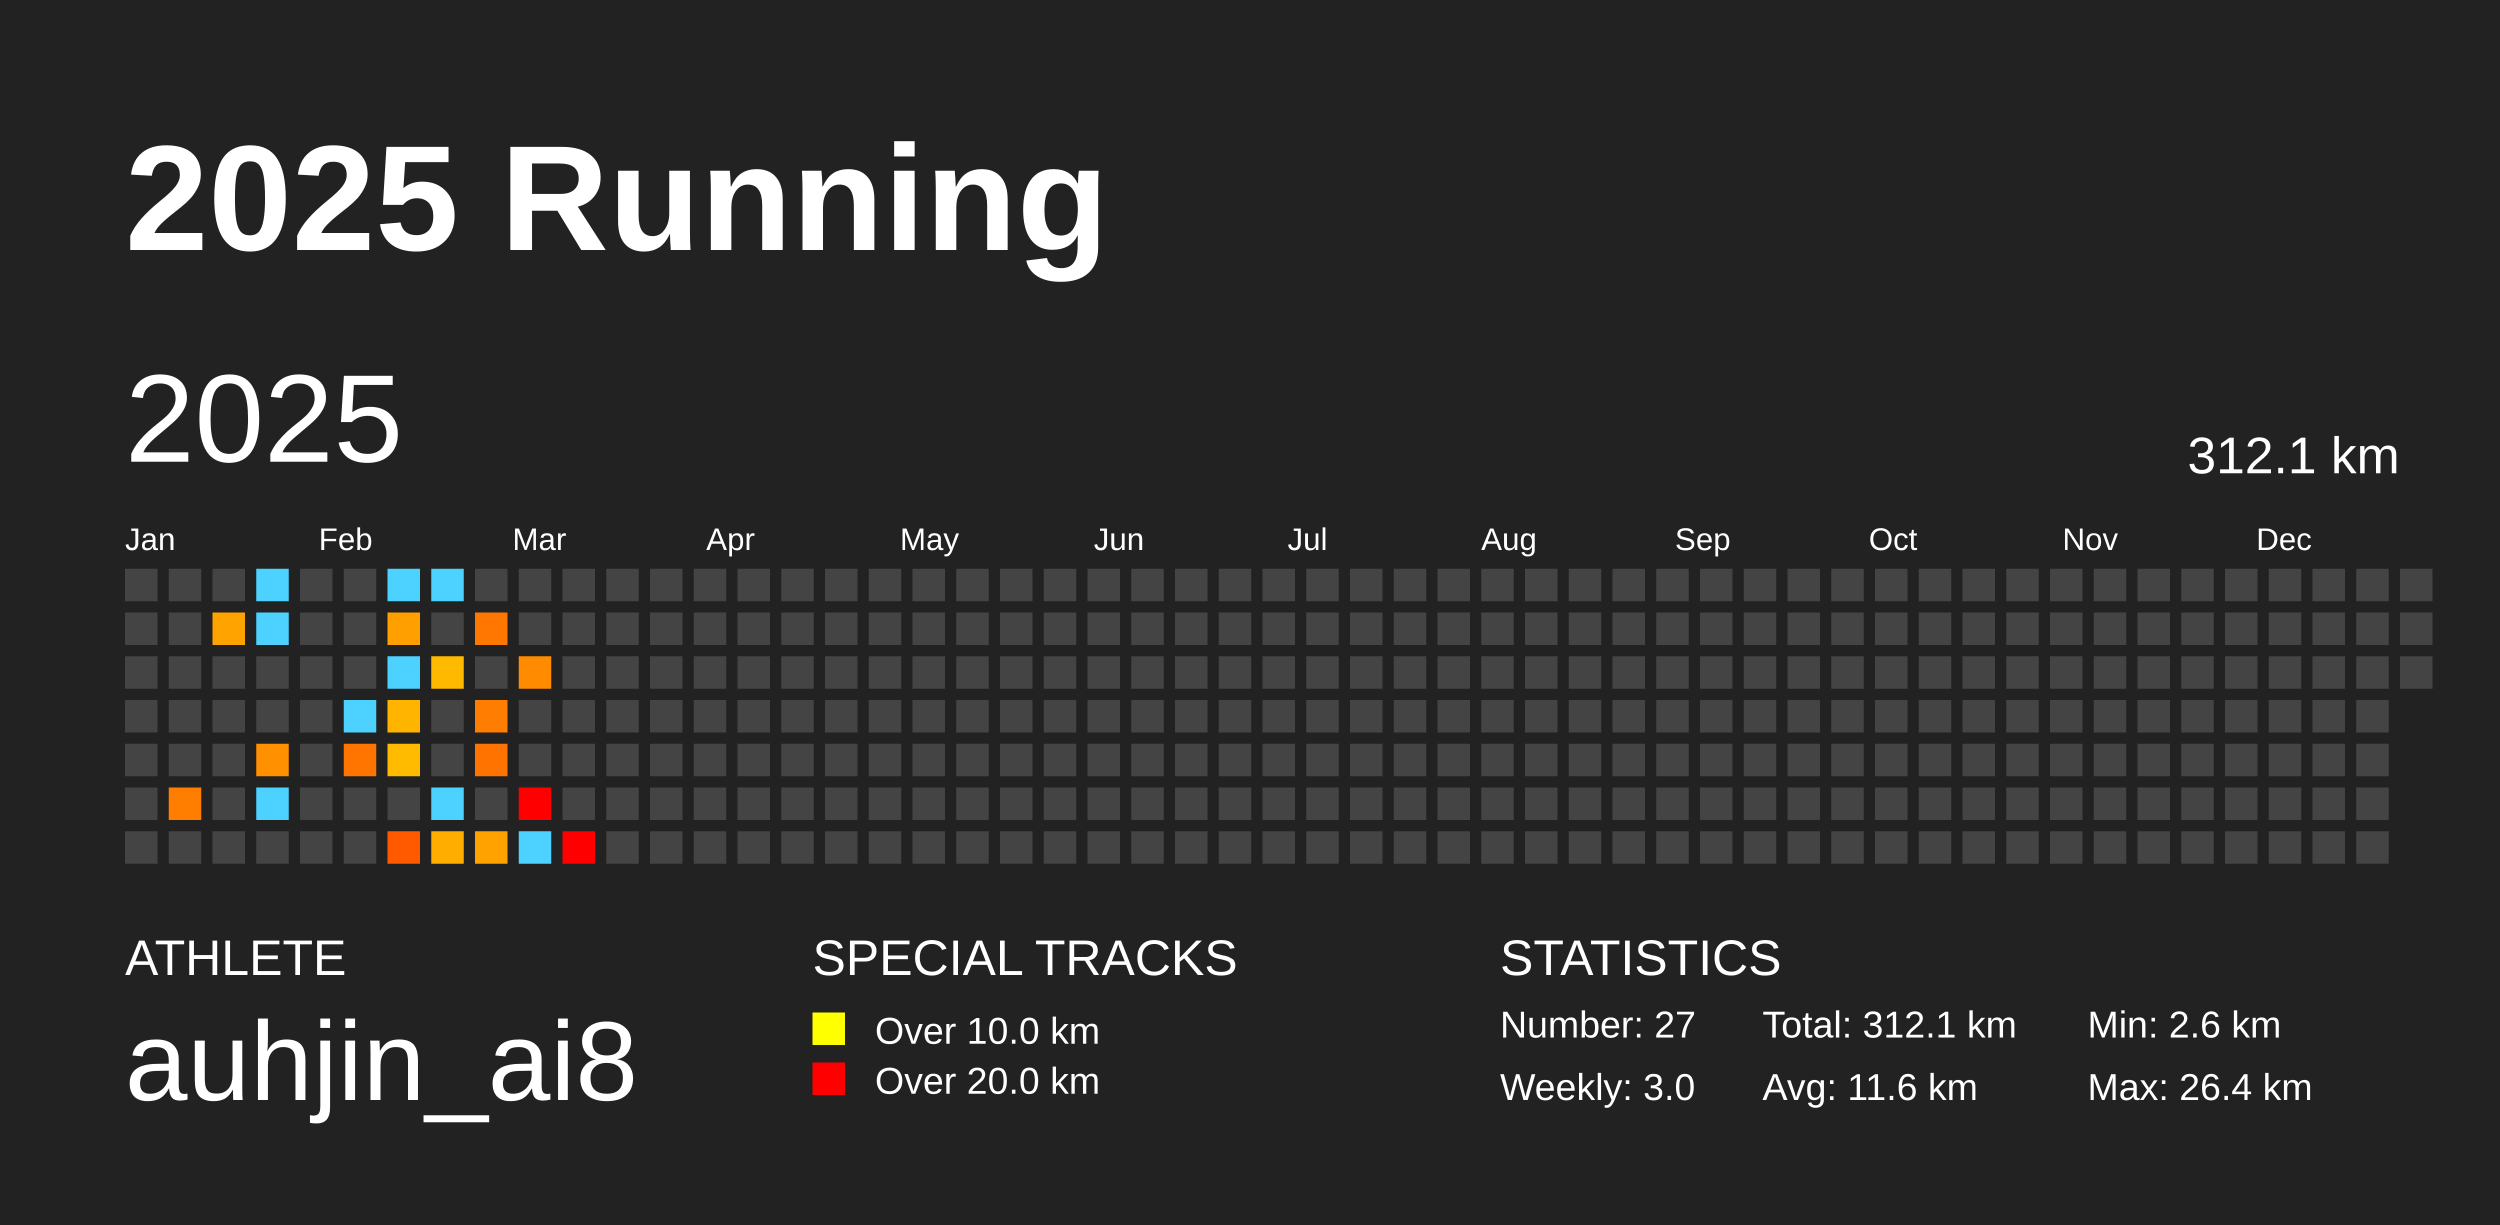
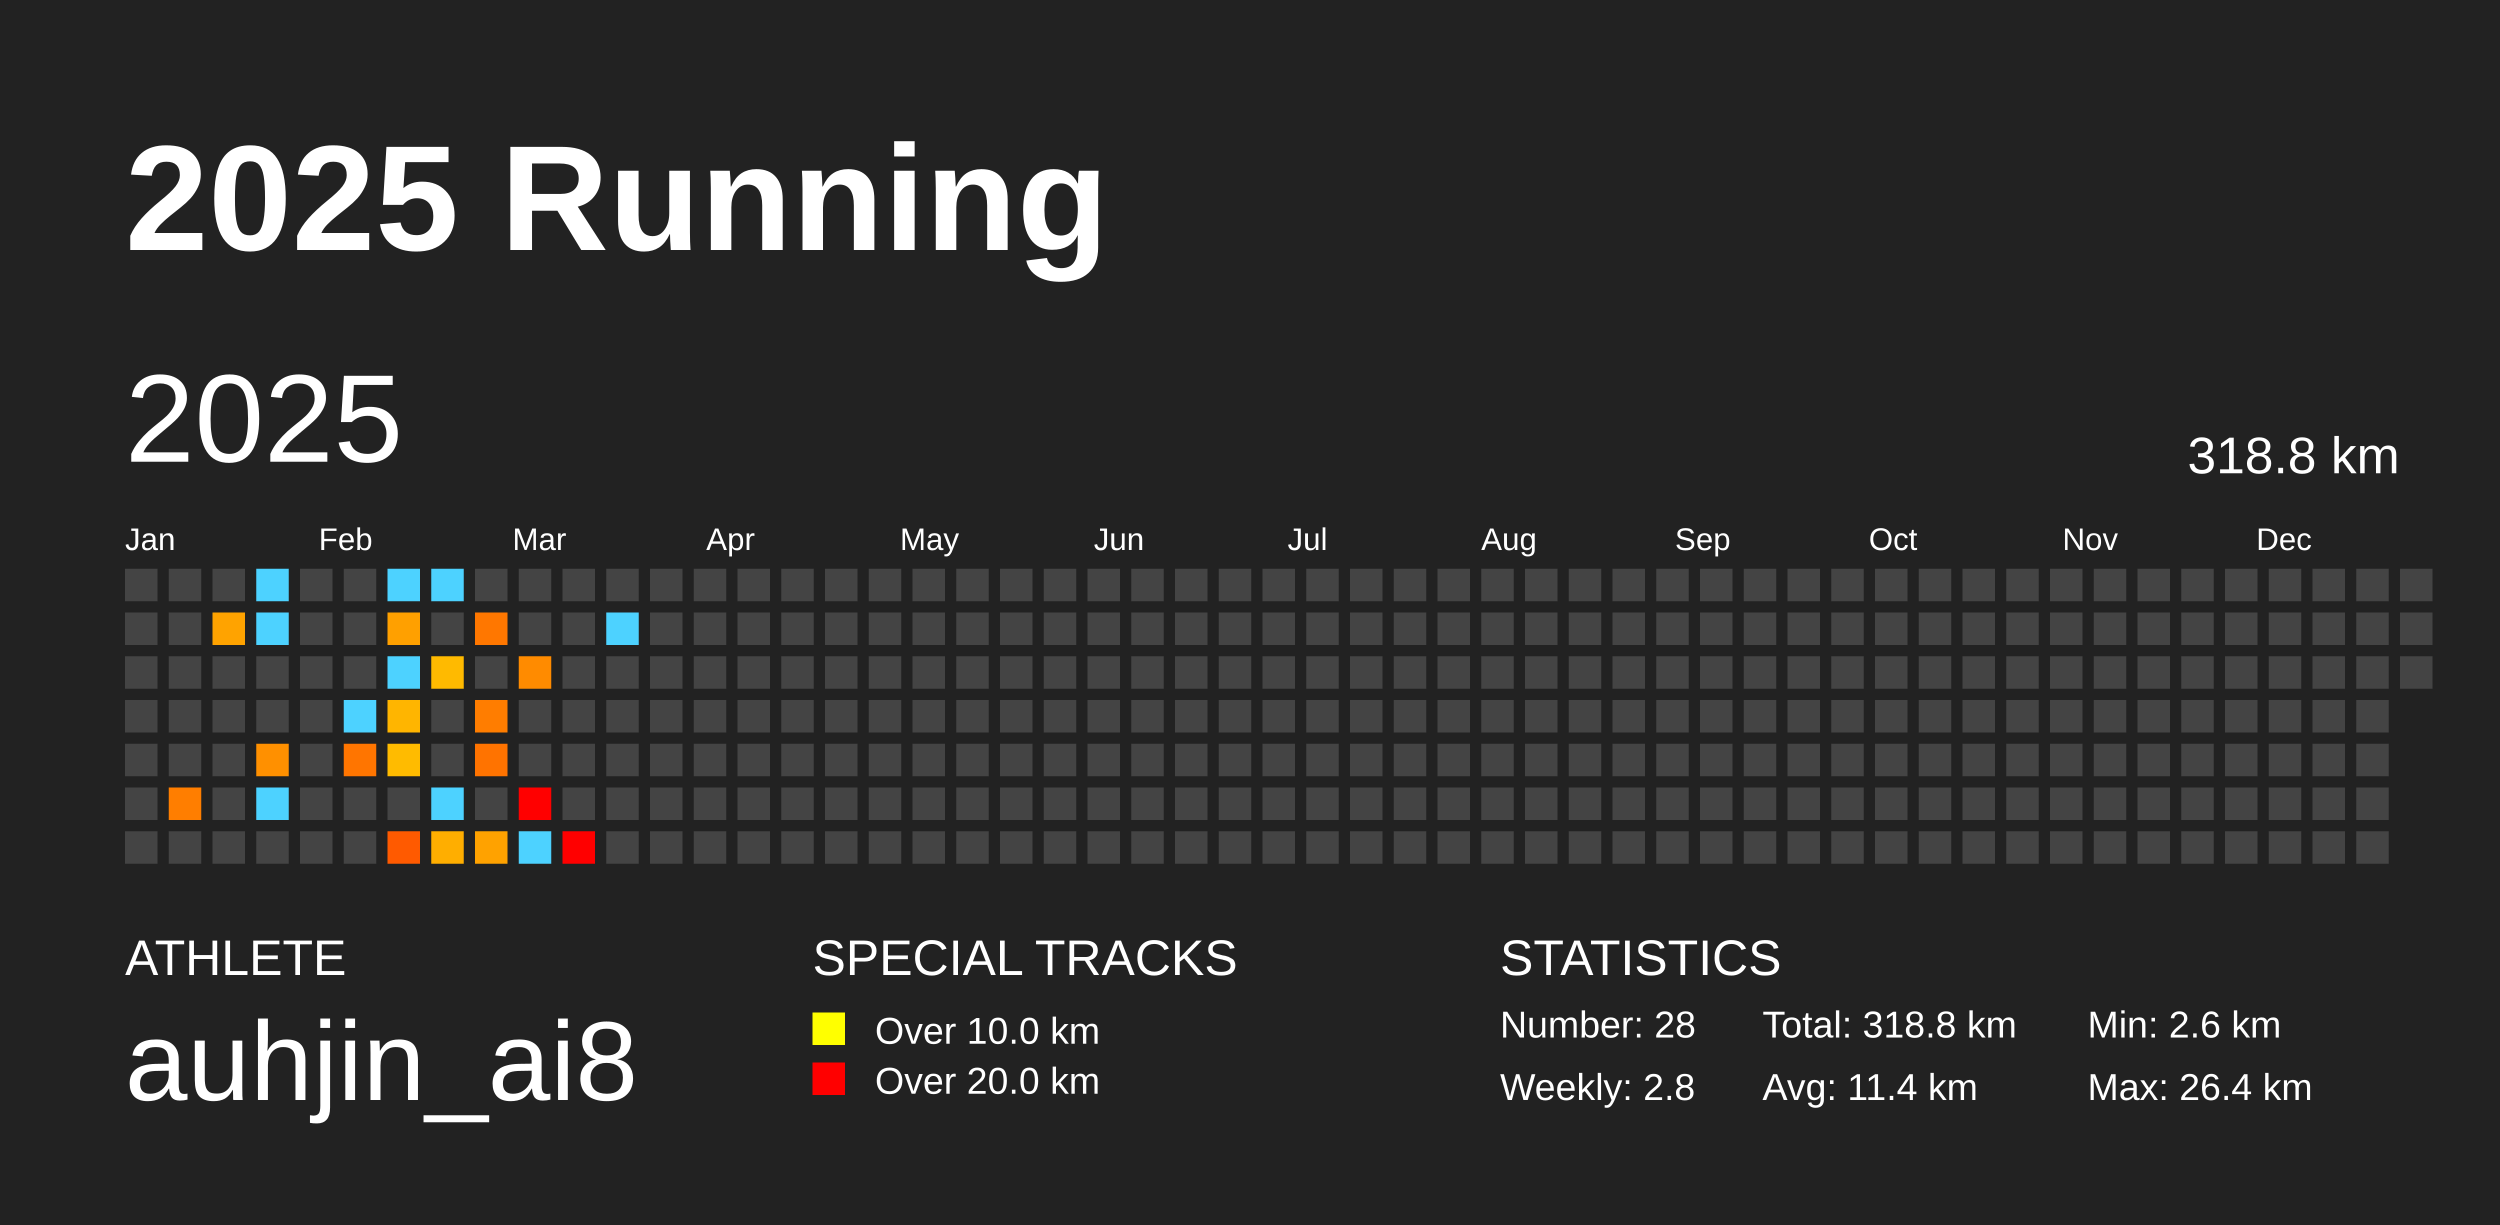
<svg xmlns="http://www.w3.org/2000/svg" baseProfile="full" height="98mm" version="1.1" viewBox="0,0,200,98" width="200mm">
  <defs />
  <rect fill="#222222" height="98" width="200" x="0" y="0" />
  <text fill="#FFFFFF" style="font-size:12px; font-family:Arial; font-weight:bold;" x="10" y="20">2025 Running</text>
  <text fill="#FFFFFF" style="font-size:4px; font-family:Arial" x="10" y="78">ATHLETE</text>
  <text fill="#FFFFFF" style="font-size:9px; font-family:Arial" x="10" y="88">auhjin_ai8</text>
  <text fill="#FFFFFF" style="font-size:4px; font-family:Arial" x="65" y="78">SPECIAL TRACKS</text>
  <rect fill="yellow" height="2.6" width="2.6" x="65" y="81" />
  <text fill="#FFFFFF" style="font-size:3px; font-family:Arial" x="70" y="83.5">Over 10.0 km</text>
  <rect fill="red" height="2.6" width="2.6" x="65" y="85" />
  <text fill="#FFFFFF" style="font-size:3px; font-family:Arial" x="70" y="87.5">Over 20.0 km</text>
  <text fill="#FFFFFF" style="font-size:4px; font-family:Arial" x="120" y="78">STATISTICS</text>
-   <text fill="#FFFFFF" style="font-size:3px; font-family:Arial" x="120" y="83">Number: 27</text>
-   <text fill="#FFFFFF" style="font-size:3px; font-family:Arial" x="120" y="88">Weekly: 3.0</text>
-   <text fill="#FFFFFF" style="font-size:3px; font-family:Arial" x="141" y="83">Total: 312.1 km</text>
-   <text fill="#FFFFFF" style="font-size:3px; font-family:Arial" x="141" y="88">Avg: 11.6 km</text>
+   <text fill="#FFFFFF" style="font-size:3px; font-family:Arial" x="120" y="83">Number: 28</text>
+   <text fill="#FFFFFF" style="font-size:3px; font-family:Arial" x="120" y="88">Weekly: 2.8</text>
+   <text fill="#FFFFFF" style="font-size:3px; font-family:Arial" x="141" y="83">Total: 318.8 km</text>
+   <text fill="#FFFFFF" style="font-size:3px; font-family:Arial" x="141" y="88">Avg: 11.4 km</text>
  <text fill="#FFFFFF" style="font-size:3px; font-family:Arial" x="167" y="83">Min: 2.6 km</text>
  <text fill="#FFFFFF" style="font-size:3px; font-family:Arial" x="167" y="88">Max: 26.4 km</text>
  <text dominant-baseline="hanging" fill="#FFFFFF" style="font-size:10.0px; font-family:Arial;" x="10" y="30">2025</text>
-   <text dominant-baseline="hanging" fill="#FFFFFF" style="font-size:4.125px; font-family:Arial;" x="175" y="35">312.1 km</text>
+   <text dominant-baseline="hanging" fill="#FFFFFF" style="font-size:4.125px; font-family:Arial;" x="175" y="35">318.8 km</text>
  <text fill="#FFFFFF" style="font-size:2.5px; font-family:Arial" x="10.0" y="44">Jan</text>
  <text fill="#FFFFFF" style="font-size:2.5px; font-family:Arial" x="25.5" y="44">Feb</text>
  <text fill="#FFFFFF" style="font-size:2.5px; font-family:Arial" x="41.0" y="44">Mar</text>
  <text fill="#FFFFFF" style="font-size:2.5px; font-family:Arial" x="56.5" y="44">Apr</text>
  <text fill="#FFFFFF" style="font-size:2.5px; font-family:Arial" x="72.0" y="44">May</text>
  <text fill="#FFFFFF" style="font-size:2.5px; font-family:Arial" x="87.5" y="44">Jun</text>
  <text fill="#FFFFFF" style="font-size:2.5px; font-family:Arial" x="103.0" y="44">Jul</text>
  <text fill="#FFFFFF" style="font-size:2.5px; font-family:Arial" x="118.5" y="44">Aug</text>
  <text fill="#FFFFFF" style="font-size:2.5px; font-family:Arial" x="134.0" y="44">Sep</text>
  <text fill="#FFFFFF" style="font-size:2.5px; font-family:Arial" x="149.5" y="44">Oct</text>
  <text fill="#FFFFFF" style="font-size:2.5px; font-family:Arial" x="165.0" y="44">Nov</text>
  <text fill="#FFFFFF" style="font-size:2.5px; font-family:Arial" x="180.5" y="44">Dec</text>
  <rect fill="#444444" height="2.6" width="2.6" x="10.0" y="45.5" />
  <rect fill="#444444" height="2.6" width="2.6" x="10.0" y="49.0" />
  <rect fill="#444444" height="2.6" width="2.6" x="10.0" y="52.5" />
  <rect fill="#444444" height="2.6" width="2.6" x="10.0" y="56.0" />
  <rect fill="#444444" height="2.6" width="2.6" x="10.0" y="59.5" />
  <rect fill="#444444" height="2.6" width="2.6" x="10.0" y="63.0" />
  <rect fill="#444444" height="2.6" width="2.6" x="10.0" y="66.5" />
  <rect fill="#444444" height="2.6" width="2.6" x="13.5" y="45.5" />
  <rect fill="#444444" height="2.6" width="2.6" x="13.5" y="49.0" />
  <rect fill="#444444" height="2.6" width="2.6" x="13.5" y="52.5" />
  <rect fill="#444444" height="2.6" width="2.6" x="13.5" y="56.0" />
  <rect fill="#444444" height="2.6" width="2.6" x="13.5" y="59.5" />
  <rect fill="#ff7e00" height="2.6" width="2.6" x="13.5" y="63.0" />
  <rect fill="#444444" height="2.6" width="2.6" x="13.5" y="66.5" />
  <rect fill="#444444" height="2.6" width="2.6" x="17.0" y="45.5" />
  <rect fill="#ffa300" height="2.6" width="2.6" x="17.0" y="49.0" />
  <rect fill="#444444" height="2.6" width="2.6" x="17.0" y="52.5" />
  <rect fill="#444444" height="2.6" width="2.6" x="17.0" y="56.0" />
  <rect fill="#444444" height="2.6" width="2.6" x="17.0" y="59.5" />
  <rect fill="#444444" height="2.6" width="2.6" x="17.0" y="63.0" />
  <rect fill="#444444" height="2.6" width="2.6" x="17.0" y="66.5" />
  <rect fill="#4dd2ff" height="2.6" width="2.6" x="20.5" y="45.5" />
  <rect fill="#4dd2ff" height="2.6" width="2.6" x="20.5" y="49.0" />
  <rect fill="#444444" height="2.6" width="2.6" x="20.5" y="52.5" />
  <rect fill="#444444" height="2.6" width="2.6" x="20.5" y="56.0" />
  <rect fill="#ff9000" height="2.6" width="2.6" x="20.5" y="59.5" />
  <rect fill="#4dd2ff" height="2.6" width="2.6" x="20.5" y="63.0" />
  <rect fill="#444444" height="2.6" width="2.6" x="20.5" y="66.5" />
  <rect fill="#444444" height="2.6" width="2.6" x="24.0" y="45.5" />
  <rect fill="#444444" height="2.6" width="2.6" x="24.0" y="49.0" />
  <rect fill="#444444" height="2.6" width="2.6" x="24.0" y="52.5" />
  <rect fill="#444444" height="2.6" width="2.6" x="24.0" y="56.0" />
  <rect fill="#444444" height="2.6" width="2.6" x="24.0" y="59.5" />
  <rect fill="#444444" height="2.6" width="2.6" x="24.0" y="63.0" />
  <rect fill="#444444" height="2.6" width="2.6" x="24.0" y="66.5" />
  <rect fill="#444444" height="2.6" width="2.6" x="27.5" y="45.5" />
  <rect fill="#444444" height="2.6" width="2.6" x="27.5" y="49.0" />
  <rect fill="#444444" height="2.6" width="2.6" x="27.5" y="52.5" />
  <rect fill="#4dd2ff" height="2.6" width="2.6" x="27.5" y="56.0" />
  <rect fill="#ff7500" height="2.6" width="2.6" x="27.5" y="59.5" />
  <rect fill="#444444" height="2.6" width="2.6" x="27.5" y="63.0" />
  <rect fill="#444444" height="2.6" width="2.6" x="27.5" y="66.5" />
  <rect fill="#4dd2ff" height="2.6" width="2.6" x="31.0" y="45.5" />
  <rect fill="#ffa000" height="2.6" width="2.6" x="31.0" y="49.0" />
  <rect fill="#4dd2ff" height="2.6" width="2.6" x="31.0" y="52.5" />
  <rect fill="#ffb500" height="2.6" width="2.6" x="31.0" y="56.0" />
  <rect fill="#ffbb00" height="2.6" width="2.6" x="31.0" y="59.5" />
  <rect fill="#444444" height="2.6" width="2.6" x="31.0" y="63.0" />
  <rect fill="#ff5a00" height="2.6" width="2.6" x="31.0" y="66.5" />
  <rect fill="#4dd2ff" height="2.6" width="2.6" x="34.5" y="45.5" />
  <rect fill="#444444" height="2.6" width="2.6" x="34.5" y="49.0" />
  <rect fill="#ffba00" height="2.6" width="2.6" x="34.5" y="52.5" />
  <rect fill="#444444" height="2.6" width="2.6" x="34.5" y="56.0" />
  <rect fill="#444444" height="2.6" width="2.6" x="34.5" y="59.5" />
  <rect fill="#4dd2ff" height="2.6" width="2.6" x="34.5" y="63.0" />
  <rect fill="#ffae00" height="2.6" width="2.6" x="34.5" y="66.5" />
  <rect fill="#444444" height="2.6" width="2.6" x="38.0" y="45.5" />
  <rect fill="#ff7700" height="2.6" width="2.6" x="38.0" y="49.0" />
  <rect fill="#444444" height="2.6" width="2.6" x="38.0" y="52.5" />
  <rect fill="#ff7d00" height="2.6" width="2.6" x="38.0" y="56.0" />
  <rect fill="#ff7300" height="2.6" width="2.6" x="38.0" y="59.5" />
  <rect fill="#444444" height="2.6" width="2.6" x="38.0" y="63.0" />
  <rect fill="#ffa200" height="2.6" width="2.6" x="38.0" y="66.5" />
  <rect fill="#444444" height="2.6" width="2.6" x="41.5" y="45.5" />
  <rect fill="#444444" height="2.6" width="2.6" x="41.5" y="49.0" />
  <rect fill="#ff8b00" height="2.6" width="2.6" x="41.5" y="52.5" />
  <rect fill="#444444" height="2.6" width="2.6" x="41.5" y="56.0" />
  <rect fill="#444444" height="2.6" width="2.6" x="41.5" y="59.5" />
  <rect fill="red" height="2.6" width="2.6" x="41.5" y="63.0" />
  <rect fill="#4dd2ff" height="2.6" width="2.6" x="41.5" y="66.5" />
  <rect fill="#444444" height="2.6" width="2.6" x="45.0" y="45.5" />
  <rect fill="#444444" height="2.6" width="2.6" x="45.0" y="49.0" />
  <rect fill="#444444" height="2.6" width="2.6" x="45.0" y="52.5" />
  <rect fill="#444444" height="2.6" width="2.6" x="45.0" y="56.0" />
  <rect fill="#444444" height="2.6" width="2.6" x="45.0" y="59.5" />
  <rect fill="#444444" height="2.6" width="2.6" x="45.0" y="63.0" />
  <rect fill="red" height="2.6" width="2.6" x="45.0" y="66.5" />
  <rect fill="#444444" height="2.6" width="2.6" x="48.5" y="45.5" />
-   <rect fill="#444444" height="2.6" width="2.6" x="48.5" y="49.0" />
+   <rect fill="#4dd2ff" height="2.6" width="2.6" x="48.5" y="49.0" />
  <rect fill="#444444" height="2.6" width="2.6" x="48.5" y="52.5" />
  <rect fill="#444444" height="2.6" width="2.6" x="48.5" y="56.0" />
  <rect fill="#444444" height="2.6" width="2.6" x="48.5" y="59.5" />
  <rect fill="#444444" height="2.6" width="2.6" x="48.5" y="63.0" />
  <rect fill="#444444" height="2.6" width="2.6" x="48.5" y="66.5" />
  <rect fill="#444444" height="2.6" width="2.6" x="52.0" y="45.5" />
  <rect fill="#444444" height="2.6" width="2.6" x="52.0" y="49.0" />
  <rect fill="#444444" height="2.6" width="2.6" x="52.0" y="52.5" />
  <rect fill="#444444" height="2.6" width="2.6" x="52.0" y="56.0" />
  <rect fill="#444444" height="2.6" width="2.6" x="52.0" y="59.5" />
  <rect fill="#444444" height="2.6" width="2.6" x="52.0" y="63.0" />
  <rect fill="#444444" height="2.6" width="2.6" x="52.0" y="66.5" />
  <rect fill="#444444" height="2.6" width="2.6" x="55.5" y="45.5" />
  <rect fill="#444444" height="2.6" width="2.6" x="55.5" y="49.0" />
  <rect fill="#444444" height="2.6" width="2.6" x="55.5" y="52.5" />
  <rect fill="#444444" height="2.6" width="2.6" x="55.5" y="56.0" />
  <rect fill="#444444" height="2.6" width="2.6" x="55.5" y="59.5" />
  <rect fill="#444444" height="2.6" width="2.6" x="55.5" y="63.0" />
  <rect fill="#444444" height="2.6" width="2.6" x="55.5" y="66.5" />
  <rect fill="#444444" height="2.6" width="2.6" x="59.0" y="45.5" />
  <rect fill="#444444" height="2.6" width="2.6" x="59.0" y="49.0" />
  <rect fill="#444444" height="2.6" width="2.6" x="59.0" y="52.5" />
  <rect fill="#444444" height="2.6" width="2.6" x="59.0" y="56.0" />
  <rect fill="#444444" height="2.6" width="2.6" x="59.0" y="59.5" />
  <rect fill="#444444" height="2.6" width="2.6" x="59.0" y="63.0" />
  <rect fill="#444444" height="2.6" width="2.6" x="59.0" y="66.5" />
  <rect fill="#444444" height="2.6" width="2.6" x="62.5" y="45.5" />
  <rect fill="#444444" height="2.6" width="2.6" x="62.5" y="49.0" />
  <rect fill="#444444" height="2.6" width="2.6" x="62.5" y="52.5" />
  <rect fill="#444444" height="2.6" width="2.6" x="62.5" y="56.0" />
  <rect fill="#444444" height="2.6" width="2.6" x="62.5" y="59.5" />
  <rect fill="#444444" height="2.6" width="2.6" x="62.5" y="63.0" />
  <rect fill="#444444" height="2.6" width="2.6" x="62.5" y="66.5" />
  <rect fill="#444444" height="2.6" width="2.6" x="66.0" y="45.5" />
  <rect fill="#444444" height="2.6" width="2.6" x="66.0" y="49.0" />
  <rect fill="#444444" height="2.6" width="2.6" x="66.0" y="52.5" />
  <rect fill="#444444" height="2.6" width="2.6" x="66.0" y="56.0" />
  <rect fill="#444444" height="2.6" width="2.6" x="66.0" y="59.5" />
  <rect fill="#444444" height="2.6" width="2.6" x="66.0" y="63.0" />
  <rect fill="#444444" height="2.6" width="2.6" x="66.0" y="66.5" />
  <rect fill="#444444" height="2.6" width="2.6" x="69.5" y="45.5" />
  <rect fill="#444444" height="2.6" width="2.6" x="69.5" y="49.0" />
  <rect fill="#444444" height="2.6" width="2.6" x="69.5" y="52.5" />
  <rect fill="#444444" height="2.6" width="2.6" x="69.5" y="56.0" />
  <rect fill="#444444" height="2.6" width="2.6" x="69.5" y="59.5" />
  <rect fill="#444444" height="2.6" width="2.6" x="69.5" y="63.0" />
  <rect fill="#444444" height="2.6" width="2.6" x="69.5" y="66.5" />
  <rect fill="#444444" height="2.6" width="2.6" x="73.0" y="45.5" />
  <rect fill="#444444" height="2.6" width="2.6" x="73.0" y="49.0" />
  <rect fill="#444444" height="2.6" width="2.6" x="73.0" y="52.5" />
  <rect fill="#444444" height="2.6" width="2.6" x="73.0" y="56.0" />
  <rect fill="#444444" height="2.6" width="2.6" x="73.0" y="59.5" />
  <rect fill="#444444" height="2.6" width="2.6" x="73.0" y="63.0" />
  <rect fill="#444444" height="2.6" width="2.6" x="73.0" y="66.5" />
  <rect fill="#444444" height="2.6" width="2.6" x="76.5" y="45.5" />
  <rect fill="#444444" height="2.6" width="2.6" x="76.5" y="49.0" />
  <rect fill="#444444" height="2.6" width="2.6" x="76.5" y="52.5" />
  <rect fill="#444444" height="2.6" width="2.6" x="76.5" y="56.0" />
  <rect fill="#444444" height="2.6" width="2.6" x="76.5" y="59.5" />
  <rect fill="#444444" height="2.6" width="2.6" x="76.5" y="63.0" />
  <rect fill="#444444" height="2.6" width="2.6" x="76.5" y="66.5" />
  <rect fill="#444444" height="2.6" width="2.6" x="80.0" y="45.5" />
  <rect fill="#444444" height="2.6" width="2.6" x="80.0" y="49.0" />
  <rect fill="#444444" height="2.6" width="2.6" x="80.0" y="52.5" />
  <rect fill="#444444" height="2.6" width="2.6" x="80.0" y="56.0" />
  <rect fill="#444444" height="2.6" width="2.6" x="80.0" y="59.5" />
  <rect fill="#444444" height="2.6" width="2.6" x="80.0" y="63.0" />
  <rect fill="#444444" height="2.6" width="2.6" x="80.0" y="66.5" />
  <rect fill="#444444" height="2.6" width="2.6" x="83.5" y="45.5" />
  <rect fill="#444444" height="2.6" width="2.6" x="83.5" y="49.0" />
  <rect fill="#444444" height="2.6" width="2.6" x="83.5" y="52.5" />
  <rect fill="#444444" height="2.6" width="2.6" x="83.5" y="56.0" />
  <rect fill="#444444" height="2.6" width="2.6" x="83.5" y="59.5" />
  <rect fill="#444444" height="2.6" width="2.6" x="83.5" y="63.0" />
  <rect fill="#444444" height="2.6" width="2.6" x="83.5" y="66.5" />
  <rect fill="#444444" height="2.6" width="2.6" x="87.0" y="45.5" />
  <rect fill="#444444" height="2.6" width="2.6" x="87.0" y="49.0" />
  <rect fill="#444444" height="2.6" width="2.6" x="87.0" y="52.5" />
  <rect fill="#444444" height="2.6" width="2.6" x="87.0" y="56.0" />
  <rect fill="#444444" height="2.6" width="2.6" x="87.0" y="59.5" />
  <rect fill="#444444" height="2.6" width="2.6" x="87.0" y="63.0" />
  <rect fill="#444444" height="2.6" width="2.6" x="87.0" y="66.5" />
  <rect fill="#444444" height="2.6" width="2.6" x="90.5" y="45.5" />
  <rect fill="#444444" height="2.6" width="2.6" x="90.5" y="49.0" />
  <rect fill="#444444" height="2.6" width="2.6" x="90.5" y="52.5" />
  <rect fill="#444444" height="2.6" width="2.6" x="90.5" y="56.0" />
  <rect fill="#444444" height="2.6" width="2.6" x="90.5" y="59.5" />
  <rect fill="#444444" height="2.6" width="2.6" x="90.5" y="63.0" />
  <rect fill="#444444" height="2.6" width="2.6" x="90.5" y="66.5" />
  <rect fill="#444444" height="2.6" width="2.6" x="94.0" y="45.5" />
  <rect fill="#444444" height="2.6" width="2.6" x="94.0" y="49.0" />
  <rect fill="#444444" height="2.6" width="2.6" x="94.0" y="52.5" />
  <rect fill="#444444" height="2.6" width="2.6" x="94.0" y="56.0" />
  <rect fill="#444444" height="2.6" width="2.6" x="94.0" y="59.5" />
  <rect fill="#444444" height="2.6" width="2.6" x="94.0" y="63.0" />
  <rect fill="#444444" height="2.6" width="2.6" x="94.0" y="66.5" />
  <rect fill="#444444" height="2.6" width="2.6" x="97.5" y="45.5" />
  <rect fill="#444444" height="2.6" width="2.6" x="97.5" y="49.0" />
  <rect fill="#444444" height="2.6" width="2.6" x="97.5" y="52.5" />
  <rect fill="#444444" height="2.6" width="2.6" x="97.5" y="56.0" />
  <rect fill="#444444" height="2.6" width="2.6" x="97.5" y="59.5" />
  <rect fill="#444444" height="2.6" width="2.6" x="97.5" y="63.0" />
  <rect fill="#444444" height="2.6" width="2.6" x="97.5" y="66.5" />
  <rect fill="#444444" height="2.6" width="2.6" x="101.0" y="45.5" />
  <rect fill="#444444" height="2.6" width="2.6" x="101.0" y="49.0" />
  <rect fill="#444444" height="2.6" width="2.6" x="101.0" y="52.5" />
  <rect fill="#444444" height="2.6" width="2.6" x="101.0" y="56.0" />
  <rect fill="#444444" height="2.6" width="2.6" x="101.0" y="59.5" />
  <rect fill="#444444" height="2.6" width="2.6" x="101.0" y="63.0" />
  <rect fill="#444444" height="2.6" width="2.6" x="101.0" y="66.5" />
  <rect fill="#444444" height="2.6" width="2.6" x="104.5" y="45.5" />
  <rect fill="#444444" height="2.6" width="2.6" x="104.5" y="49.0" />
  <rect fill="#444444" height="2.6" width="2.6" x="104.5" y="52.5" />
  <rect fill="#444444" height="2.6" width="2.6" x="104.5" y="56.0" />
  <rect fill="#444444" height="2.6" width="2.6" x="104.5" y="59.5" />
  <rect fill="#444444" height="2.6" width="2.6" x="104.5" y="63.0" />
  <rect fill="#444444" height="2.6" width="2.6" x="104.5" y="66.5" />
  <rect fill="#444444" height="2.6" width="2.6" x="108.0" y="45.5" />
  <rect fill="#444444" height="2.6" width="2.6" x="108.0" y="49.0" />
  <rect fill="#444444" height="2.6" width="2.6" x="108.0" y="52.5" />
  <rect fill="#444444" height="2.6" width="2.6" x="108.0" y="56.0" />
  <rect fill="#444444" height="2.6" width="2.6" x="108.0" y="59.5" />
  <rect fill="#444444" height="2.6" width="2.6" x="108.0" y="63.0" />
  <rect fill="#444444" height="2.6" width="2.6" x="108.0" y="66.5" />
  <rect fill="#444444" height="2.6" width="2.6" x="111.5" y="45.5" />
  <rect fill="#444444" height="2.6" width="2.6" x="111.5" y="49.0" />
  <rect fill="#444444" height="2.6" width="2.6" x="111.5" y="52.5" />
  <rect fill="#444444" height="2.6" width="2.6" x="111.5" y="56.0" />
  <rect fill="#444444" height="2.6" width="2.6" x="111.5" y="59.5" />
  <rect fill="#444444" height="2.6" width="2.6" x="111.5" y="63.0" />
  <rect fill="#444444" height="2.6" width="2.6" x="111.5" y="66.5" />
  <rect fill="#444444" height="2.6" width="2.6" x="115.0" y="45.5" />
  <rect fill="#444444" height="2.6" width="2.6" x="115.0" y="49.0" />
  <rect fill="#444444" height="2.6" width="2.6" x="115.0" y="52.5" />
  <rect fill="#444444" height="2.6" width="2.6" x="115.0" y="56.0" />
  <rect fill="#444444" height="2.6" width="2.6" x="115.0" y="59.5" />
  <rect fill="#444444" height="2.6" width="2.6" x="115.0" y="63.0" />
  <rect fill="#444444" height="2.6" width="2.6" x="115.0" y="66.5" />
  <rect fill="#444444" height="2.6" width="2.6" x="118.5" y="45.5" />
  <rect fill="#444444" height="2.6" width="2.6" x="118.5" y="49.0" />
  <rect fill="#444444" height="2.6" width="2.6" x="118.5" y="52.5" />
  <rect fill="#444444" height="2.6" width="2.6" x="118.5" y="56.0" />
  <rect fill="#444444" height="2.6" width="2.6" x="118.5" y="59.5" />
  <rect fill="#444444" height="2.6" width="2.6" x="118.5" y="63.0" />
  <rect fill="#444444" height="2.6" width="2.6" x="118.5" y="66.5" />
  <rect fill="#444444" height="2.6" width="2.6" x="122.0" y="45.5" />
  <rect fill="#444444" height="2.6" width="2.6" x="122.0" y="49.0" />
  <rect fill="#444444" height="2.6" width="2.6" x="122.0" y="52.5" />
  <rect fill="#444444" height="2.6" width="2.6" x="122.0" y="56.0" />
  <rect fill="#444444" height="2.6" width="2.6" x="122.0" y="59.5" />
  <rect fill="#444444" height="2.6" width="2.6" x="122.0" y="63.0" />
  <rect fill="#444444" height="2.6" width="2.6" x="122.0" y="66.5" />
  <rect fill="#444444" height="2.6" width="2.6" x="125.5" y="45.5" />
  <rect fill="#444444" height="2.6" width="2.6" x="125.5" y="49.0" />
  <rect fill="#444444" height="2.6" width="2.6" x="125.5" y="52.5" />
  <rect fill="#444444" height="2.6" width="2.6" x="125.5" y="56.0" />
  <rect fill="#444444" height="2.6" width="2.6" x="125.5" y="59.5" />
  <rect fill="#444444" height="2.6" width="2.6" x="125.5" y="63.0" />
  <rect fill="#444444" height="2.6" width="2.6" x="125.5" y="66.5" />
  <rect fill="#444444" height="2.6" width="2.6" x="129.0" y="45.5" />
  <rect fill="#444444" height="2.6" width="2.6" x="129.0" y="49.0" />
  <rect fill="#444444" height="2.6" width="2.6" x="129.0" y="52.5" />
  <rect fill="#444444" height="2.6" width="2.6" x="129.0" y="56.0" />
  <rect fill="#444444" height="2.6" width="2.6" x="129.0" y="59.5" />
  <rect fill="#444444" height="2.6" width="2.6" x="129.0" y="63.0" />
  <rect fill="#444444" height="2.6" width="2.6" x="129.0" y="66.5" />
  <rect fill="#444444" height="2.6" width="2.6" x="132.5" y="45.5" />
  <rect fill="#444444" height="2.6" width="2.6" x="132.5" y="49.0" />
  <rect fill="#444444" height="2.6" width="2.6" x="132.5" y="52.5" />
  <rect fill="#444444" height="2.6" width="2.6" x="132.5" y="56.0" />
  <rect fill="#444444" height="2.6" width="2.6" x="132.5" y="59.5" />
  <rect fill="#444444" height="2.6" width="2.6" x="132.5" y="63.0" />
  <rect fill="#444444" height="2.6" width="2.6" x="132.5" y="66.5" />
  <rect fill="#444444" height="2.6" width="2.6" x="136.0" y="45.5" />
  <rect fill="#444444" height="2.6" width="2.6" x="136.0" y="49.0" />
  <rect fill="#444444" height="2.6" width="2.6" x="136.0" y="52.5" />
  <rect fill="#444444" height="2.6" width="2.6" x="136.0" y="56.0" />
  <rect fill="#444444" height="2.6" width="2.6" x="136.0" y="59.5" />
  <rect fill="#444444" height="2.6" width="2.6" x="136.0" y="63.0" />
  <rect fill="#444444" height="2.6" width="2.6" x="136.0" y="66.5" />
  <rect fill="#444444" height="2.6" width="2.6" x="139.5" y="45.5" />
  <rect fill="#444444" height="2.6" width="2.6" x="139.5" y="49.0" />
  <rect fill="#444444" height="2.6" width="2.6" x="139.5" y="52.5" />
  <rect fill="#444444" height="2.6" width="2.6" x="139.5" y="56.0" />
  <rect fill="#444444" height="2.6" width="2.6" x="139.5" y="59.5" />
  <rect fill="#444444" height="2.6" width="2.6" x="139.5" y="63.0" />
  <rect fill="#444444" height="2.6" width="2.6" x="139.5" y="66.5" />
  <rect fill="#444444" height="2.6" width="2.6" x="143.0" y="45.5" />
  <rect fill="#444444" height="2.6" width="2.6" x="143.0" y="49.0" />
  <rect fill="#444444" height="2.6" width="2.6" x="143.0" y="52.5" />
  <rect fill="#444444" height="2.6" width="2.6" x="143.0" y="56.0" />
  <rect fill="#444444" height="2.6" width="2.6" x="143.0" y="59.5" />
  <rect fill="#444444" height="2.6" width="2.6" x="143.0" y="63.0" />
  <rect fill="#444444" height="2.6" width="2.6" x="143.0" y="66.5" />
  <rect fill="#444444" height="2.6" width="2.6" x="146.5" y="45.5" />
  <rect fill="#444444" height="2.6" width="2.6" x="146.5" y="49.0" />
  <rect fill="#444444" height="2.6" width="2.6" x="146.5" y="52.5" />
  <rect fill="#444444" height="2.6" width="2.6" x="146.5" y="56.0" />
  <rect fill="#444444" height="2.6" width="2.6" x="146.5" y="59.5" />
  <rect fill="#444444" height="2.6" width="2.6" x="146.5" y="63.0" />
  <rect fill="#444444" height="2.6" width="2.6" x="146.5" y="66.5" />
  <rect fill="#444444" height="2.6" width="2.6" x="150.0" y="45.5" />
  <rect fill="#444444" height="2.6" width="2.6" x="150.0" y="49.0" />
  <rect fill="#444444" height="2.6" width="2.6" x="150.0" y="52.5" />
  <rect fill="#444444" height="2.6" width="2.6" x="150.0" y="56.0" />
  <rect fill="#444444" height="2.6" width="2.6" x="150.0" y="59.5" />
  <rect fill="#444444" height="2.6" width="2.6" x="150.0" y="63.0" />
  <rect fill="#444444" height="2.6" width="2.6" x="150.0" y="66.5" />
  <rect fill="#444444" height="2.6" width="2.6" x="153.5" y="45.5" />
  <rect fill="#444444" height="2.6" width="2.6" x="153.5" y="49.0" />
  <rect fill="#444444" height="2.6" width="2.6" x="153.5" y="52.5" />
  <rect fill="#444444" height="2.6" width="2.6" x="153.5" y="56.0" />
  <rect fill="#444444" height="2.6" width="2.6" x="153.5" y="59.5" />
  <rect fill="#444444" height="2.6" width="2.6" x="153.5" y="63.0" />
  <rect fill="#444444" height="2.6" width="2.6" x="153.5" y="66.5" />
  <rect fill="#444444" height="2.6" width="2.6" x="157.0" y="45.5" />
  <rect fill="#444444" height="2.6" width="2.6" x="157.0" y="49.0" />
  <rect fill="#444444" height="2.6" width="2.6" x="157.0" y="52.5" />
  <rect fill="#444444" height="2.6" width="2.6" x="157.0" y="56.0" />
  <rect fill="#444444" height="2.6" width="2.6" x="157.0" y="59.5" />
  <rect fill="#444444" height="2.6" width="2.6" x="157.0" y="63.0" />
  <rect fill="#444444" height="2.6" width="2.6" x="157.0" y="66.5" />
  <rect fill="#444444" height="2.6" width="2.6" x="160.5" y="45.5" />
  <rect fill="#444444" height="2.6" width="2.6" x="160.5" y="49.0" />
  <rect fill="#444444" height="2.6" width="2.6" x="160.5" y="52.5" />
  <rect fill="#444444" height="2.6" width="2.6" x="160.5" y="56.0" />
  <rect fill="#444444" height="2.6" width="2.6" x="160.5" y="59.5" />
  <rect fill="#444444" height="2.6" width="2.6" x="160.5" y="63.0" />
  <rect fill="#444444" height="2.6" width="2.6" x="160.5" y="66.5" />
  <rect fill="#444444" height="2.6" width="2.6" x="164.0" y="45.5" />
  <rect fill="#444444" height="2.6" width="2.6" x="164.0" y="49.0" />
  <rect fill="#444444" height="2.6" width="2.6" x="164.0" y="52.5" />
  <rect fill="#444444" height="2.6" width="2.6" x="164.0" y="56.0" />
  <rect fill="#444444" height="2.6" width="2.6" x="164.0" y="59.5" />
  <rect fill="#444444" height="2.6" width="2.6" x="164.0" y="63.0" />
  <rect fill="#444444" height="2.6" width="2.6" x="164.0" y="66.5" />
  <rect fill="#444444" height="2.6" width="2.6" x="167.5" y="45.5" />
  <rect fill="#444444" height="2.6" width="2.6" x="167.5" y="49.0" />
  <rect fill="#444444" height="2.6" width="2.6" x="167.5" y="52.5" />
  <rect fill="#444444" height="2.6" width="2.6" x="167.5" y="56.0" />
  <rect fill="#444444" height="2.6" width="2.6" x="167.5" y="59.5" />
  <rect fill="#444444" height="2.6" width="2.6" x="167.5" y="63.0" />
  <rect fill="#444444" height="2.6" width="2.6" x="167.5" y="66.5" />
  <rect fill="#444444" height="2.6" width="2.6" x="171.0" y="45.5" />
  <rect fill="#444444" height="2.6" width="2.6" x="171.0" y="49.0" />
  <rect fill="#444444" height="2.6" width="2.6" x="171.0" y="52.5" />
  <rect fill="#444444" height="2.6" width="2.6" x="171.0" y="56.0" />
  <rect fill="#444444" height="2.6" width="2.6" x="171.0" y="59.5" />
  <rect fill="#444444" height="2.6" width="2.6" x="171.0" y="63.0" />
  <rect fill="#444444" height="2.6" width="2.6" x="171.0" y="66.5" />
  <rect fill="#444444" height="2.6" width="2.6" x="174.5" y="45.5" />
  <rect fill="#444444" height="2.6" width="2.6" x="174.5" y="49.0" />
  <rect fill="#444444" height="2.6" width="2.6" x="174.5" y="52.5" />
  <rect fill="#444444" height="2.6" width="2.6" x="174.5" y="56.0" />
  <rect fill="#444444" height="2.6" width="2.6" x="174.5" y="59.5" />
  <rect fill="#444444" height="2.6" width="2.6" x="174.5" y="63.0" />
  <rect fill="#444444" height="2.6" width="2.6" x="174.5" y="66.5" />
  <rect fill="#444444" height="2.6" width="2.6" x="178.0" y="45.5" />
  <rect fill="#444444" height="2.6" width="2.6" x="178.0" y="49.0" />
  <rect fill="#444444" height="2.6" width="2.6" x="178.0" y="52.5" />
  <rect fill="#444444" height="2.6" width="2.6" x="178.0" y="56.0" />
  <rect fill="#444444" height="2.6" width="2.6" x="178.0" y="59.5" />
  <rect fill="#444444" height="2.6" width="2.6" x="178.0" y="63.0" />
  <rect fill="#444444" height="2.6" width="2.6" x="178.0" y="66.5" />
  <rect fill="#444444" height="2.6" width="2.6" x="181.5" y="45.5" />
  <rect fill="#444444" height="2.6" width="2.6" x="181.5" y="49.0" />
  <rect fill="#444444" height="2.6" width="2.6" x="181.5" y="52.5" />
  <rect fill="#444444" height="2.6" width="2.6" x="181.5" y="56.0" />
  <rect fill="#444444" height="2.6" width="2.6" x="181.5" y="59.5" />
  <rect fill="#444444" height="2.6" width="2.6" x="181.5" y="63.0" />
  <rect fill="#444444" height="2.6" width="2.6" x="181.5" y="66.5" />
  <rect fill="#444444" height="2.6" width="2.6" x="185.0" y="45.5" />
  <rect fill="#444444" height="2.6" width="2.6" x="185.0" y="49.0" />
  <rect fill="#444444" height="2.6" width="2.6" x="185.0" y="52.5" />
  <rect fill="#444444" height="2.6" width="2.6" x="185.0" y="56.0" />
  <rect fill="#444444" height="2.6" width="2.6" x="185.0" y="59.5" />
  <rect fill="#444444" height="2.6" width="2.6" x="185.0" y="63.0" />
  <rect fill="#444444" height="2.6" width="2.6" x="185.0" y="66.5" />
  <rect fill="#444444" height="2.6" width="2.6" x="188.5" y="45.5" />
  <rect fill="#444444" height="2.6" width="2.6" x="188.5" y="49.0" />
  <rect fill="#444444" height="2.6" width="2.6" x="188.5" y="52.5" />
  <rect fill="#444444" height="2.6" width="2.6" x="188.5" y="56.0" />
  <rect fill="#444444" height="2.6" width="2.6" x="188.5" y="59.5" />
  <rect fill="#444444" height="2.6" width="2.6" x="188.5" y="63.0" />
  <rect fill="#444444" height="2.6" width="2.6" x="188.5" y="66.5" />
  <rect fill="#444444" height="2.6" width="2.6" x="192.0" y="45.5" />
  <rect fill="#444444" height="2.6" width="2.6" x="192.0" y="49.0" />
  <rect fill="#444444" height="2.6" width="2.6" x="192.0" y="52.5" />
</svg>
